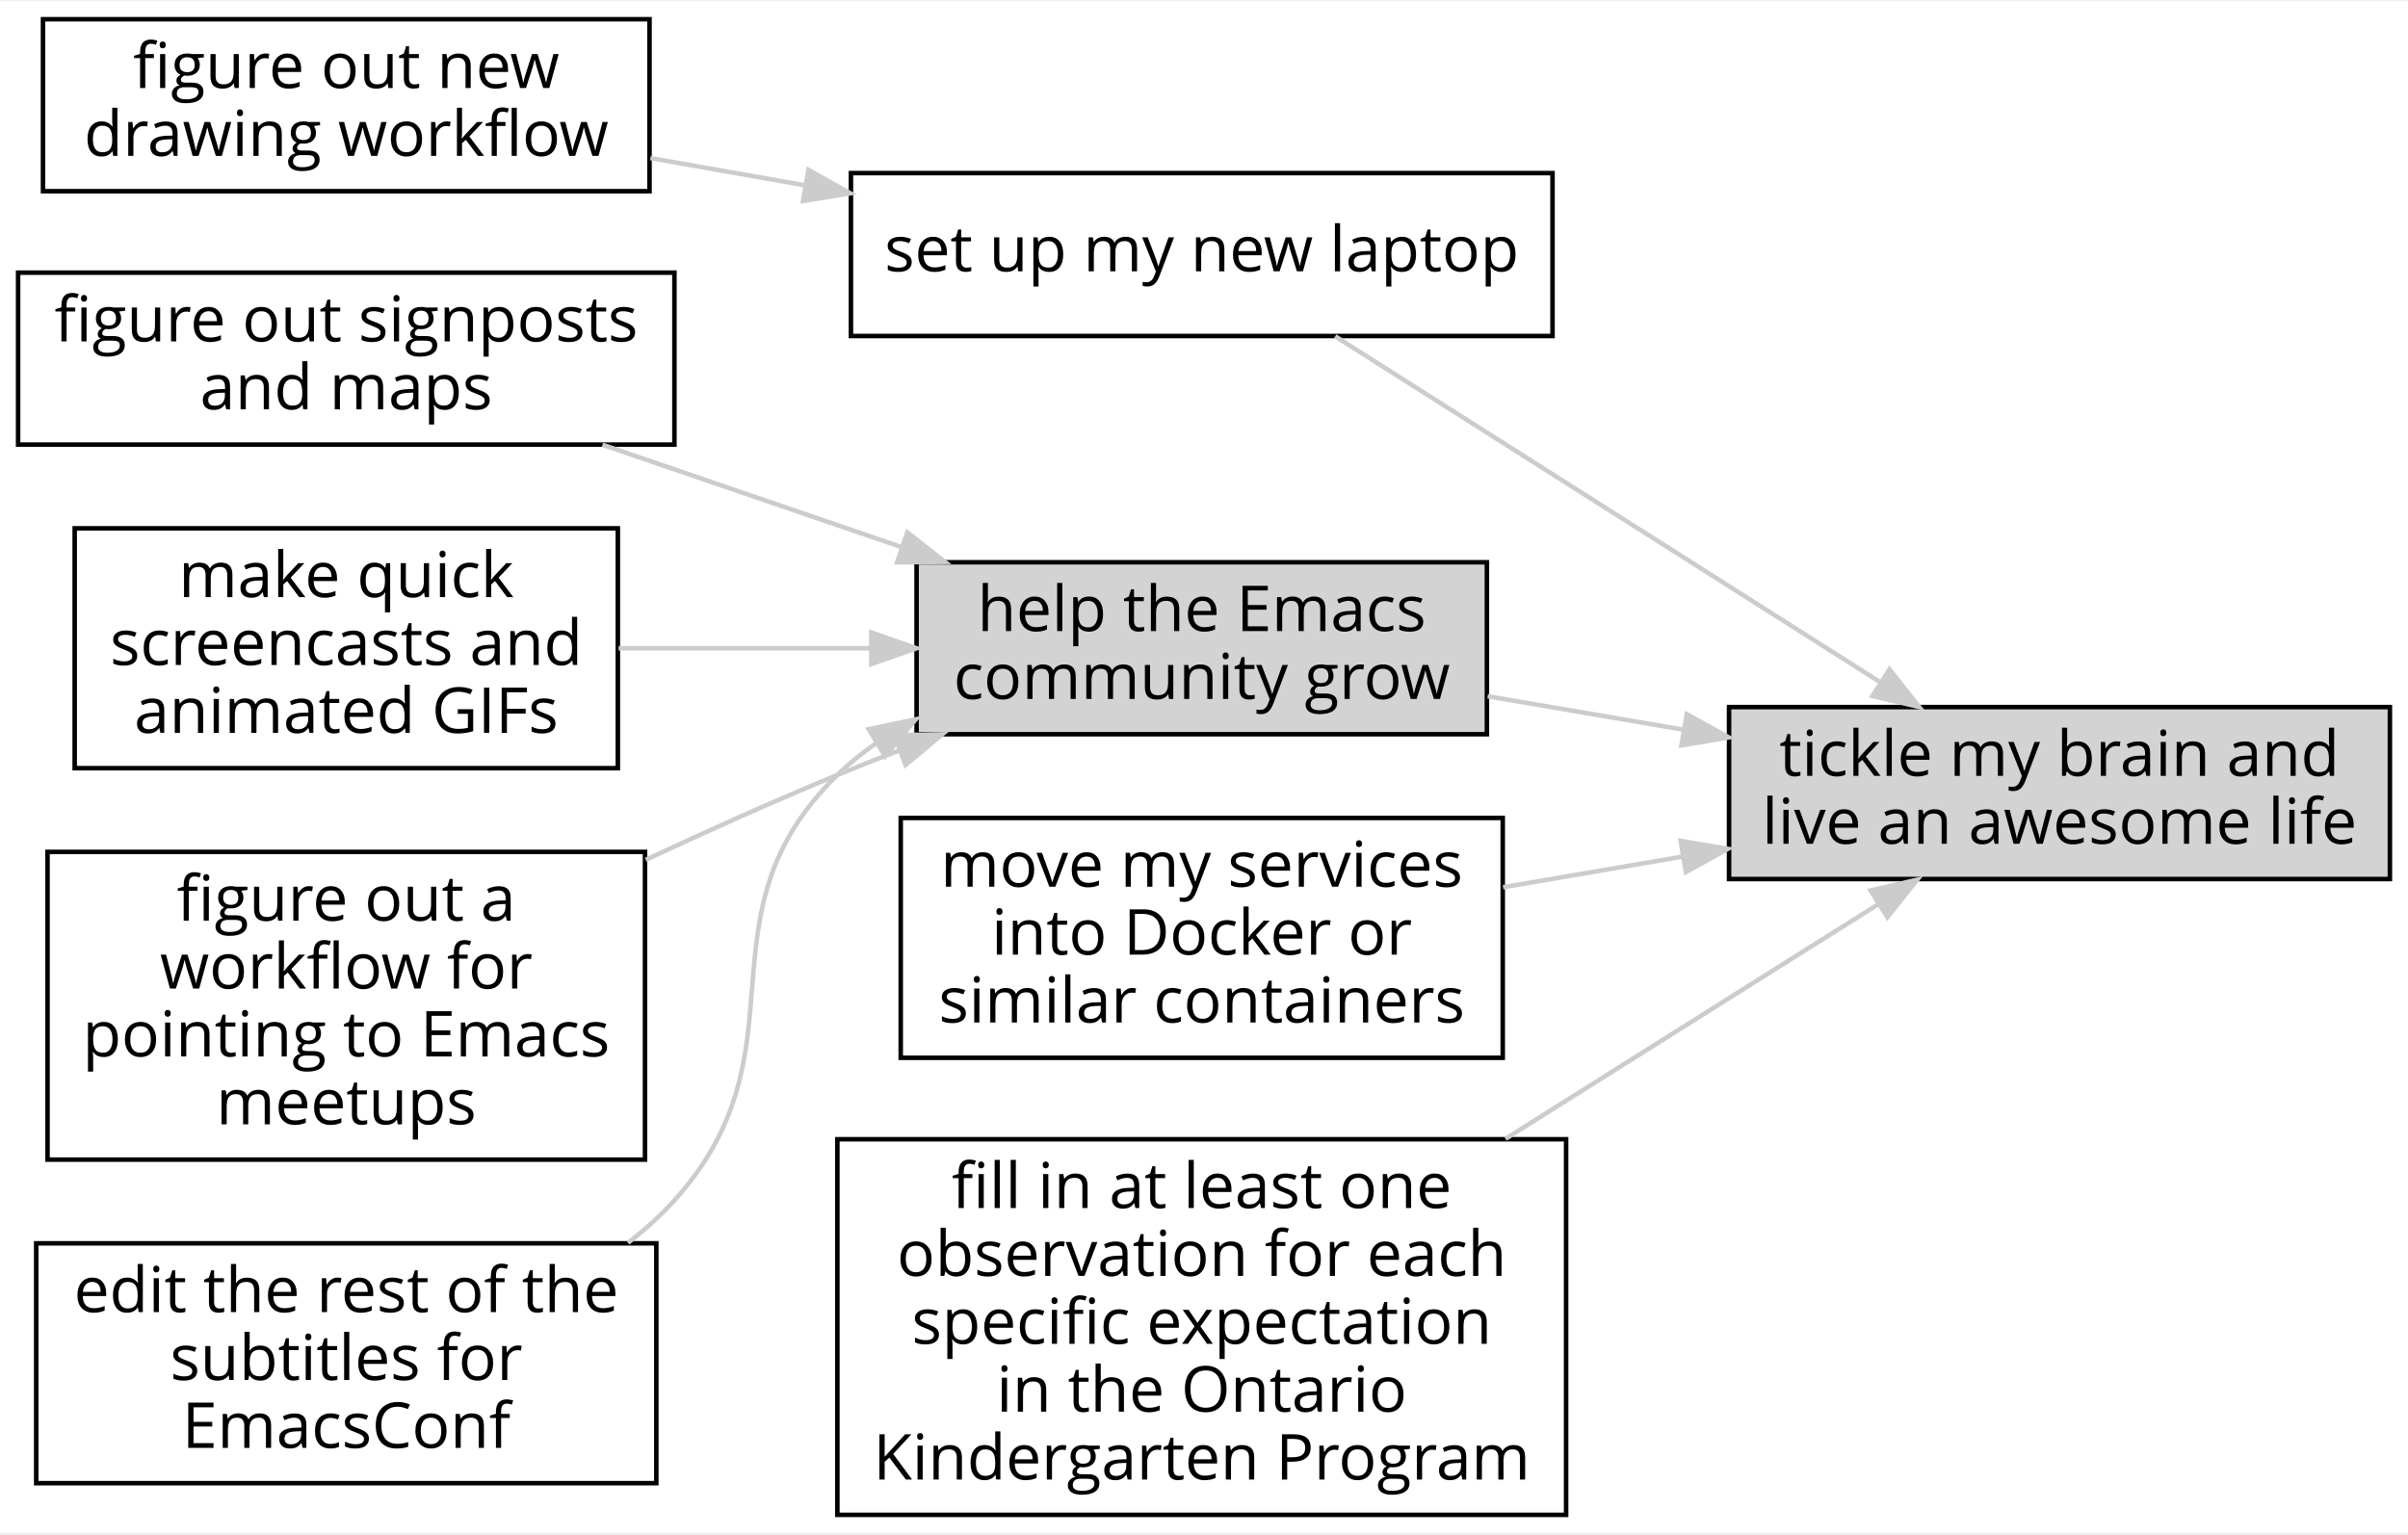
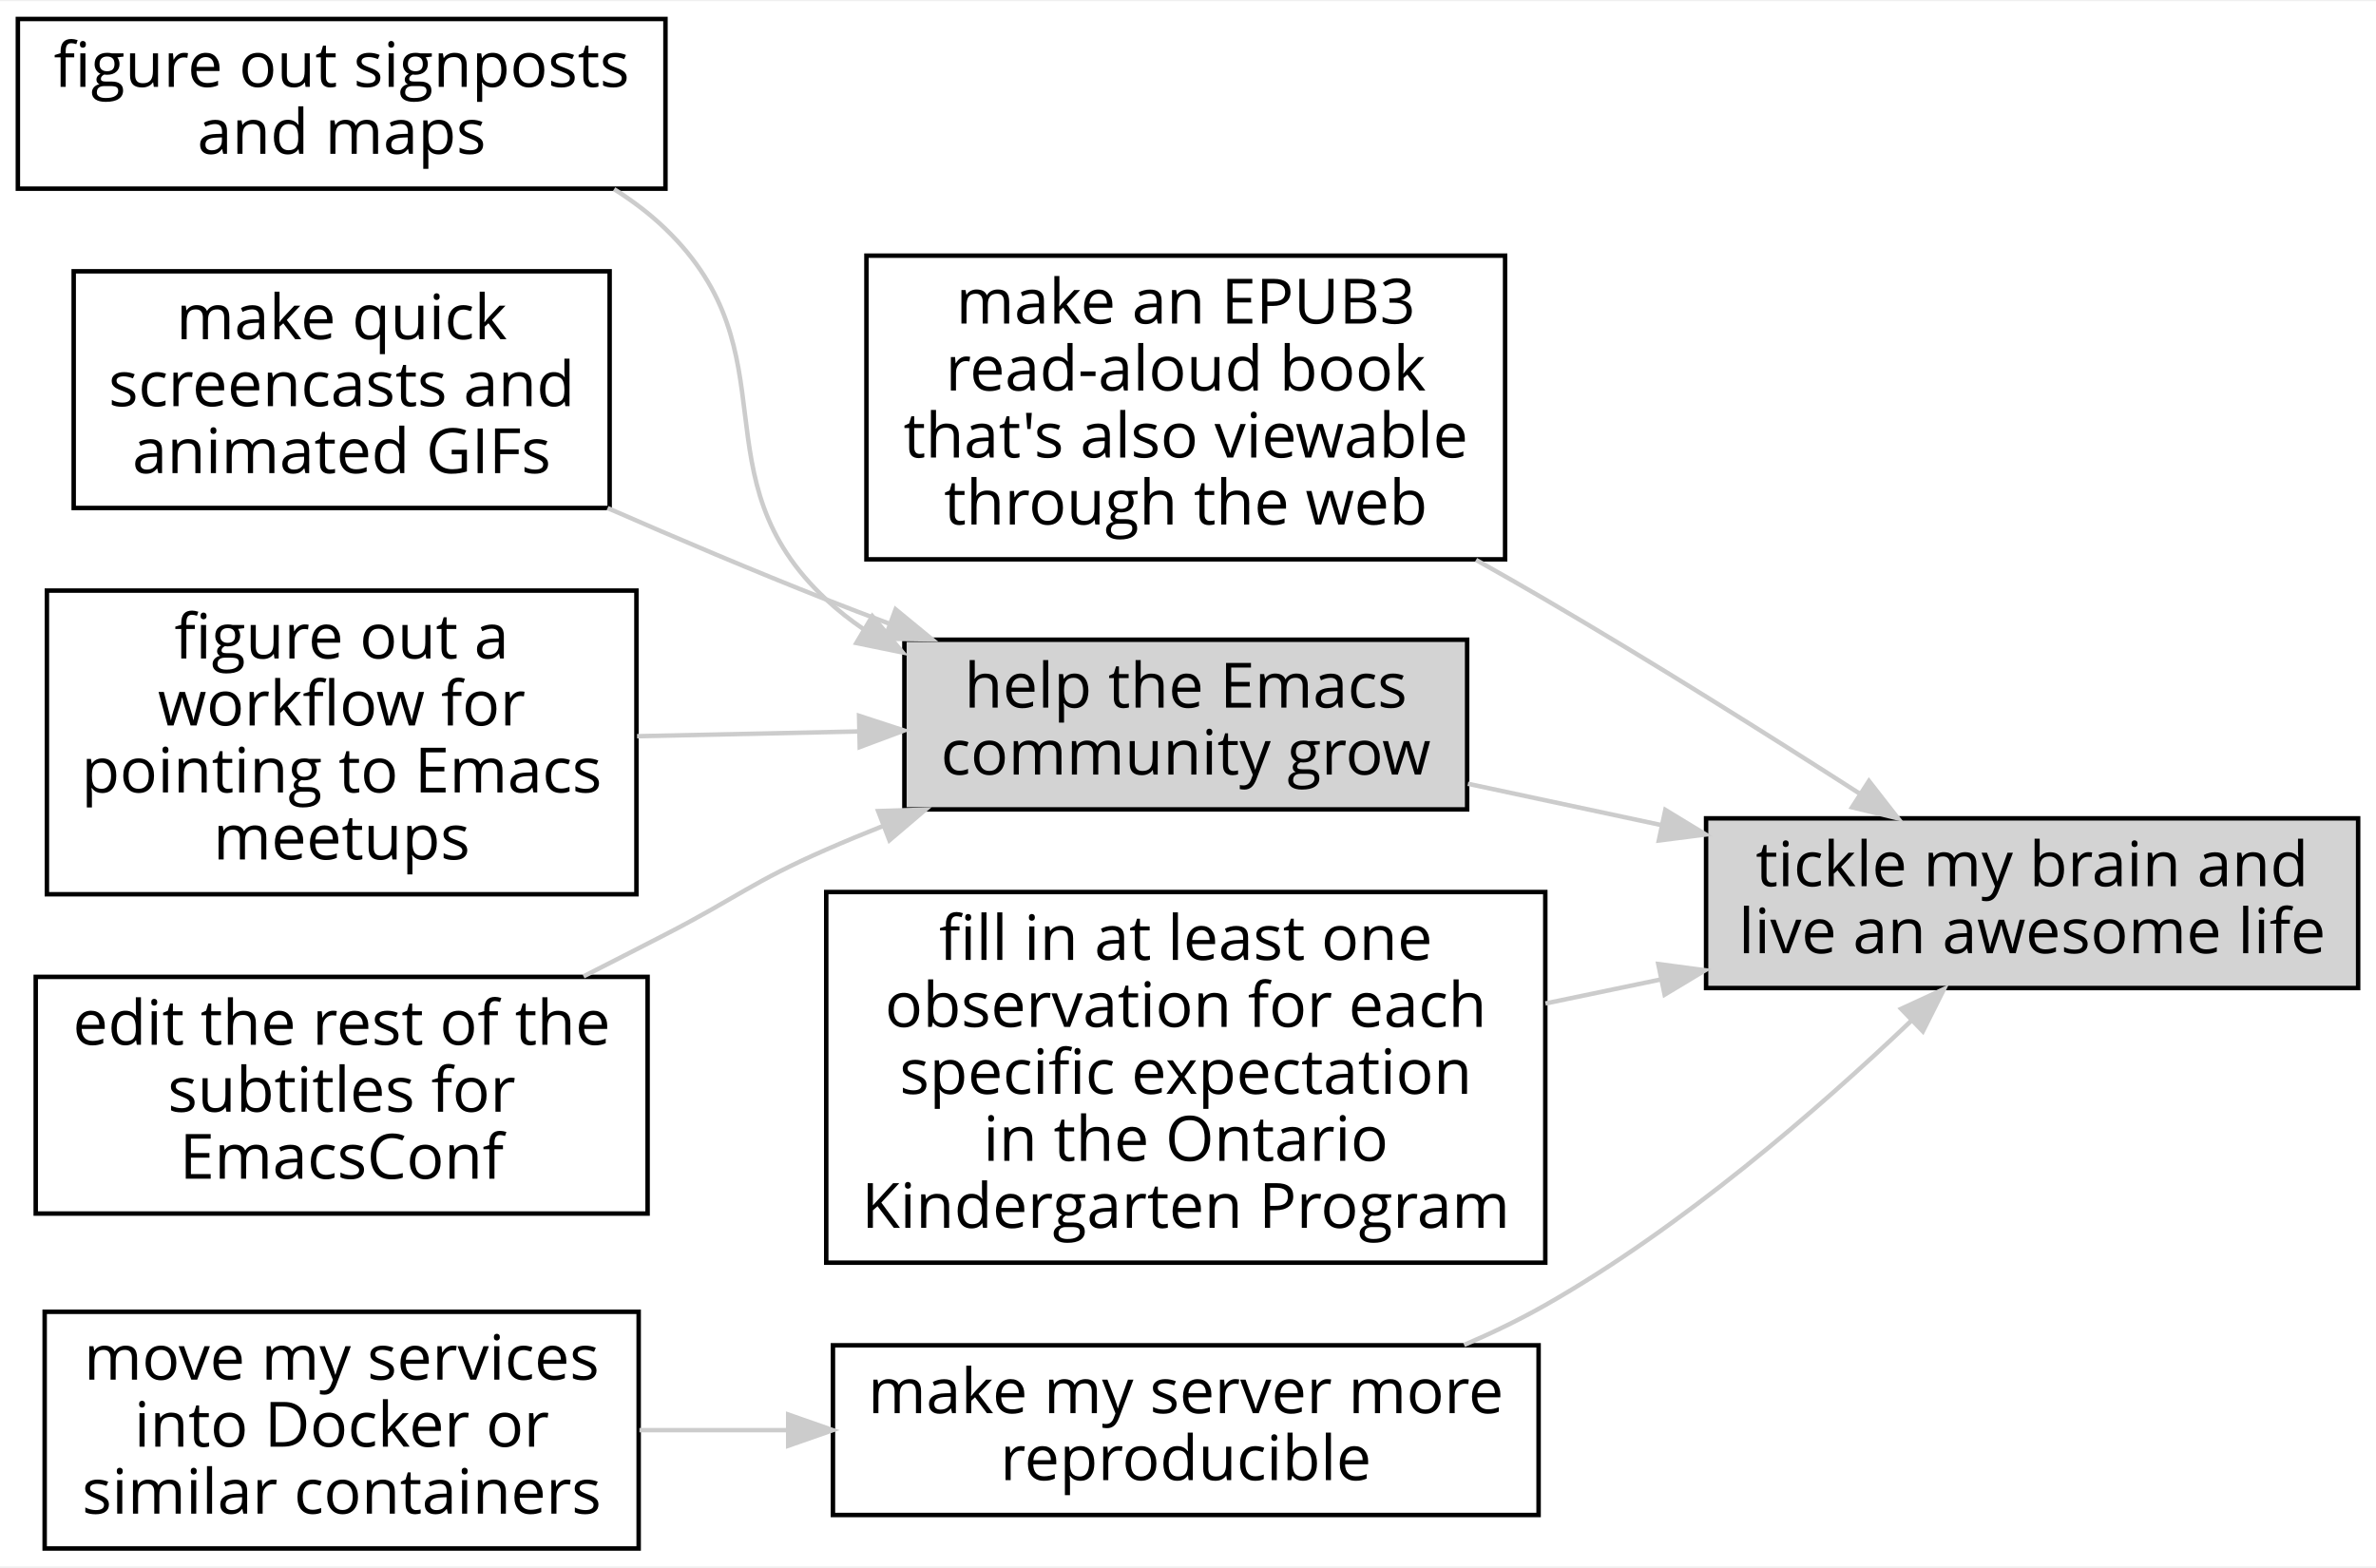
- <svg xmlns="http://www.w3.org/2000/svg" xmlns:xlink="http://www.w3.org/1999/xlink" width="532pt" height="339pt" viewBox="0.00 0.00 532.00 338.50">
-   <g id="G" class="graph" transform="scale(1 1) rotate(0) translate(4 334.5)">
-     <polygon fill="white" stroke="transparent" points="-4,4 -4,-334.5 528,-334.5 528,4 -4,4" />
+ <svg xmlns="http://www.w3.org/2000/svg" xmlns:xlink="http://www.w3.org/1999/xlink" width="532pt" height="351pt" viewBox="0.00 0.00 532.00 350.50">
+   <g id="G" class="graph" transform="scale(1 1) rotate(0) translate(4 346.5)">
+     <polygon fill="white" stroke="transparent" points="-4,4 -4,-346.5 528,-346.5 528,4 -4,4" />
    <g id="G_node1" class="node">
      <g id="a_G_node1">
-         <a xlink:href="index.html#figure_out_new_drawing_workflow" xlink:title="figure out new drawing workflow" target="_parent">
-           <polygon fill="none" stroke="black" points="139.5,-330.5 5.5,-330.5 5.5,-292.5 139.5,-292.5 139.5,-330.5" />
-           <text text-anchor="middle" x="72.5" y="-315.3" font-family="Open Sans" font-size="14.00">figure out new</text>
-           <text text-anchor="middle" x="72.5" y="-300.3" font-family="Open Sans" font-size="14.00">drawing workflow</text>
+         <a xlink:href="index.html#make_my_server_more_reproducible" xlink:title="make my server more reproducible" target="_parent">
+           <polygon fill="none" stroke="black" points="340.5,-45.5 182.5,-45.5 182.5,-7.5 340.5,-7.5 340.5,-45.5" />
+           <text text-anchor="middle" x="261.5" y="-30.3" font-family="Open Sans" font-size="14.00">make my server more</text>
+           <text text-anchor="middle" x="261.5" y="-15.3" font-family="Open Sans" font-size="14.00">reproducible</text>
        </a>
      </g>
    </g>
    <g id="G_node2" class="node">
      <g id="a_G_node2">
-         <a xlink:href="index.html#set_up_my_new_laptop" xlink:title="set up my new laptop" target="_parent">
-           <polygon fill="none" stroke="black" points="339,-296.5 184,-296.5 184,-260.5 339,-260.5 339,-296.5" />
-           <text text-anchor="middle" x="261.5" y="-274.8" font-family="Open Sans" font-size="14.00">set up my new laptop</text>
+         <a xlink:href="index.html#tickle_my_brain_and_live_an_awesome_life" xlink:title="tickle my brain and live an awesome life" target="_parent">
+           <polygon fill="lightgrey" stroke="black" points="524,-163.5 378,-163.5 378,-125.5 524,-125.5 524,-163.5" />
+           <text text-anchor="middle" x="451" y="-148.3" font-family="Open Sans" font-size="14.00">tickle my brain and</text>
+           <text text-anchor="middle" x="451" y="-133.3" font-family="Open Sans" font-size="14.00">live an awesome life</text>
        </a>
      </g>
    </g>
    <g id="G_edge1" class="edge">
-       <path fill="none" stroke="#cccccc" d="M139.69,-299.82C150.74,-297.87 162.35,-295.82 173.83,-293.8" />
-       <polygon fill="#cccccc" stroke="#cccccc" points="174.61,-297.21 183.85,-292.03 173.4,-290.32 174.61,-297.21" />
+       <path fill="none" stroke="#cccccc" d="M323.83,-45.58C330.11,-48.27 336.27,-51.25 342,-54.5 372.67,-71.93 403.14,-98.36 423.85,-118.08" />
+       <polygon fill="#cccccc" stroke="#cccccc" points="421.67,-120.84 431.29,-125.28 426.54,-115.81 421.67,-120.84" />
    </g>
    <g id="G_node3" class="node">
      <g id="a_G_node3">
-         <a xlink:href="index.html#tickle_my_brain_and_live_an_awesome_life" xlink:title="tickle my brain and live an awesome life" target="_parent">
-           <polygon fill="lightgrey" stroke="black" points="524,-178.5 378,-178.5 378,-140.5 524,-140.5 524,-178.5" />
-           <text text-anchor="middle" x="451" y="-163.3" font-family="Open Sans" font-size="14.00">tickle my brain and</text>
-           <text text-anchor="middle" x="451" y="-148.3" font-family="Open Sans" font-size="14.00">live an awesome life</text>
+         <a xlink:href="index.html#make_an_EPUB3_read_aloud_book_that_s_also_viewable_through_the_web" xlink:title="make an EPUB3 read-aloud book that's also viewable through the web" target="_parent">
+           <polygon fill="none" stroke="black" points="333,-289.5 190,-289.5 190,-221.5 333,-221.5 333,-289.5" />
+           <text text-anchor="middle" x="261.5" y="-274.3" font-family="Open Sans" font-size="14.00">make an EPUB3</text>
+           <text text-anchor="middle" x="261.5" y="-259.3" font-family="Open Sans" font-size="14.00">read-aloud book</text>
+           <text text-anchor="middle" x="261.5" y="-244.3" font-family="Open Sans" font-size="14.00">that's also viewable</text>
+           <text text-anchor="middle" x="261.5" y="-229.3" font-family="Open Sans" font-size="14.00">through the web</text>
        </a>
      </g>
    </g>
    <g id="G_edge2" class="edge">
-       <path fill="none" stroke="#cccccc" d="M290.98,-260.43C323.09,-240.05 375.48,-206.8 411.29,-184.07" />
-       <polygon fill="#cccccc" stroke="#cccccc" points="413.44,-186.85 420.01,-178.53 409.69,-180.94 413.44,-186.85" />
+       <path fill="none" stroke="#cccccc" d="M326.49,-221.37C331.76,-218.41 336.99,-215.43 342,-212.5 365.77,-198.61 391.91,-182.18 412.51,-168.96" />
+       <polygon fill="#cccccc" stroke="#cccccc" points="414.47,-171.86 420.98,-163.5 410.68,-165.97 414.47,-171.86" />
    </g>
    <g id="G_node4" class="node">
      <g id="a_G_node4">
        <a xlink:href="index.html#figure_out_signposts_and_maps" xlink:title="figure out signposts and maps" target="_parent">
-           <polygon fill="none" stroke="black" points="145,-274.5 0,-274.5 0,-236.5 145,-236.5 145,-274.5" />
-           <text text-anchor="middle" x="72.5" y="-259.3" font-family="Open Sans" font-size="14.00">figure out signposts</text>
-           <text text-anchor="middle" x="72.5" y="-244.3" font-family="Open Sans" font-size="14.00">and maps</text>
+           <polygon fill="none" stroke="black" points="145,-342.5 0,-342.5 0,-304.5 145,-304.5 145,-342.5" />
+           <text text-anchor="middle" x="72.5" y="-327.3" font-family="Open Sans" font-size="14.00">figure out signposts</text>
+           <text text-anchor="middle" x="72.5" y="-312.3" font-family="Open Sans" font-size="14.00">and maps</text>
        </a>
      </g>
    </g>
    <g id="G_node5" class="node">
      <g id="a_G_node5">
        <a xlink:href="index.html#help_the_Emacs_community_grow" xlink:title="help the Emacs community grow" target="_parent">
-           <polygon fill="lightgrey" stroke="black" points="324.5,-210.5 198.5,-210.5 198.5,-172.5 324.5,-172.5 324.5,-210.5" />
-           <text text-anchor="middle" x="261.5" y="-195.3" font-family="Open Sans" font-size="14.00">help the Emacs</text>
-           <text text-anchor="middle" x="261.5" y="-180.3" font-family="Open Sans" font-size="14.00">community grow</text>
+           <polygon fill="lightgrey" stroke="black" points="324.5,-203.5 198.5,-203.5 198.5,-165.5 324.5,-165.5 324.5,-203.5" />
+           <text text-anchor="middle" x="261.5" y="-188.3" font-family="Open Sans" font-size="14.00">help the Emacs</text>
+           <text text-anchor="middle" x="261.5" y="-173.3" font-family="Open Sans" font-size="14.00">community grow</text>
        </a>
      </g>
    </g>
    <g id="G_edge3" class="edge">
-       <path fill="none" stroke="#cccccc" d="M129.1,-236.47C149.83,-229.38 173.54,-221.26 195.07,-213.89" />
-       <polygon fill="#cccccc" stroke="#cccccc" points="196.46,-217.12 204.79,-210.57 194.2,-210.49 196.46,-217.12" />
+       <path fill="none" stroke="#cccccc" d="M133.5,-304.39C137.65,-301.78 141.55,-298.83 145,-295.5 173.94,-267.58 151.58,-239.91 181,-212.5 183.59,-210.08 186.41,-207.87 189.38,-205.85" />
+       <polygon fill="#cccccc" stroke="#cccccc" points="191.32,-208.77 198.12,-200.64 187.74,-202.76 191.32,-208.77" />
    </g>
    <g id="G_edge7" class="edge">
-       <path fill="none" stroke="#cccccc" d="M324.67,-180.89C338.53,-178.52 353.43,-175.98 367.95,-173.5" />
-       <polygon fill="#cccccc" stroke="#cccccc" points="368.66,-176.93 377.93,-171.8 367.48,-170.03 368.66,-176.93" />
+       <path fill="none" stroke="#cccccc" d="M324.67,-171.24C338.53,-168.28 353.43,-165.1 367.95,-162" />
+       <polygon fill="#cccccc" stroke="#cccccc" points="368.88,-165.39 377.93,-159.88 367.42,-158.54 368.88,-165.39" />
    </g>
    <g id="G_node6" class="node">
      <g id="a_G_node6">
        <a xlink:href="index.html#make_quick_screencasts_and_animated_GIFs" xlink:title="make quick screencasts and animated GIFs" target="_parent">
-           <polygon fill="none" stroke="black" points="132.5,-218 12.5,-218 12.5,-165 132.5,-165 132.5,-218" />
-           <text text-anchor="middle" x="72.5" y="-202.8" font-family="Open Sans" font-size="14.00">make quick</text>
-           <text text-anchor="middle" x="72.5" y="-187.8" font-family="Open Sans" font-size="14.00">screencasts and</text>
-           <text text-anchor="middle" x="72.5" y="-172.8" font-family="Open Sans" font-size="14.00">animated GIFs</text>
+           <polygon fill="none" stroke="black" points="132.5,-286 12.5,-286 12.5,-233 132.5,-233 132.5,-286" />
+           <text text-anchor="middle" x="72.5" y="-270.8" font-family="Open Sans" font-size="14.00">make quick</text>
+           <text text-anchor="middle" x="72.5" y="-255.8" font-family="Open Sans" font-size="14.00">screencasts and</text>
+           <text text-anchor="middle" x="72.5" y="-240.8" font-family="Open Sans" font-size="14.00">animated GIFs</text>
        </a>
      </g>
    </g>
    <g id="G_edge4" class="edge">
-       <path fill="none" stroke="#cccccc" d="M132.67,-191.5C150.36,-191.5 169.96,-191.5 188.39,-191.5" />
-       <polygon fill="#cccccc" stroke="#cccccc" points="188.49,-195 198.49,-191.5 188.49,-188 188.49,-195" />
+       <path fill="none" stroke="#cccccc" d="M132.04,-232.98C147.83,-226.08 164.99,-218.81 181,-212.5 185.53,-210.72 190.22,-208.92 194.96,-207.15" />
+       <polygon fill="#cccccc" stroke="#cccccc" points="196.53,-210.3 204.71,-203.57 194.11,-203.73 196.53,-210.3" />
    </g>
    <g id="G_node7" class="node">
      <g id="a_G_node7">
        <a xlink:href="index.html#figure_out_a_workflow_for_pointing_to_Emacs_meetups" xlink:title="figure out a workflow for pointing to Emacs meetups" target="_parent">
-           <polygon fill="none" stroke="black" points="138.5,-146.5 6.5,-146.5 6.5,-78.5 138.5,-78.5 138.5,-146.5" />
-           <text text-anchor="middle" x="72.5" y="-131.3" font-family="Open Sans" font-size="14.00">figure out a</text>
-           <text text-anchor="middle" x="72.5" y="-116.3" font-family="Open Sans" font-size="14.00">workflow for</text>
-           <text text-anchor="middle" x="72.5" y="-101.3" font-family="Open Sans" font-size="14.00">pointing to Emacs</text>
-           <text text-anchor="middle" x="72.5" y="-86.3" font-family="Open Sans" font-size="14.00">meetups</text>
+           <polygon fill="none" stroke="black" points="138.5,-214.5 6.5,-214.5 6.5,-146.5 138.5,-146.5 138.5,-214.5" />
+           <text text-anchor="middle" x="72.5" y="-199.3" font-family="Open Sans" font-size="14.00">figure out a</text>
+           <text text-anchor="middle" x="72.5" y="-184.3" font-family="Open Sans" font-size="14.00">workflow for</text>
+           <text text-anchor="middle" x="72.5" y="-169.3" font-family="Open Sans" font-size="14.00">pointing to Emacs</text>
+           <text text-anchor="middle" x="72.5" y="-154.3" font-family="Open Sans" font-size="14.00">meetups</text>
        </a>
      </g>
    </g>
    <g id="G_edge5" class="edge">
-       <path fill="none" stroke="#cccccc" d="M138.67,-144.75C152.53,-151.23 167.15,-157.8 181,-163.5 185.42,-165.32 190,-167.13 194.64,-168.91" />
-       <polygon fill="#cccccc" stroke="#cccccc" points="193.6,-172.26 204.19,-172.49 196.06,-165.7 193.6,-172.26" />
+       <path fill="none" stroke="#cccccc" d="M138.64,-181.89C154.7,-182.24 172,-182.61 188.37,-182.96" />
+       <polygon fill="#cccccc" stroke="#cccccc" points="188.35,-186.46 198.42,-183.17 188.5,-179.46 188.35,-186.46" />
    </g>
    <g id="G_node8" class="node">
      <g id="a_G_node8">
        <a xlink:href="index.html#edit_the_rest_of_the_subtitles_for_EmacsConf" xlink:title="edit the rest of the subtitles for EmacsConf" target="_parent">
-           <polygon fill="none" stroke="black" points="141,-60 4,-60 4,-7 141,-7 141,-60" />
-           <text text-anchor="middle" x="72.5" y="-44.8" font-family="Open Sans" font-size="14.00">edit the rest of the</text>
-           <text text-anchor="middle" x="72.5" y="-29.8" font-family="Open Sans" font-size="14.00">subtitles for</text>
-           <text text-anchor="middle" x="72.5" y="-14.8" font-family="Open Sans" font-size="14.00">EmacsConf</text>
+           <polygon fill="none" stroke="black" points="141,-128 4,-128 4,-75 141,-75 141,-128" />
+           <text text-anchor="middle" x="72.5" y="-112.8" font-family="Open Sans" font-size="14.00">edit the rest of the</text>
+           <text text-anchor="middle" x="72.5" y="-97.8" font-family="Open Sans" font-size="14.00">subtitles for</text>
+           <text text-anchor="middle" x="72.5" y="-82.8" font-family="Open Sans" font-size="14.00">EmacsConf</text>
        </a>
      </g>
    </g>
    <g id="G_edge6" class="edge">
-       <path fill="none" stroke="#cccccc" d="M134.74,-60.12C138.45,-62.97 141.92,-66.1 145,-69.5 175,-102.69 148.94,-132.3 181,-163.5 183.67,-166.1 186.6,-168.46 189.71,-170.61" />
-       <polygon fill="#cccccc" stroke="#cccccc" points="187.93,-173.62 198.31,-175.79 191.55,-167.63 187.93,-173.62" />
+       <path fill="none" stroke="#cccccc" d="M126.66,-128.12C132.85,-131.27 139.07,-134.44 145,-137.5 161.08,-145.79 164.42,-149.25 181,-156.5 185.11,-158.3 189.37,-160.06 193.7,-161.78" />
+       <polygon fill="#cccccc" stroke="#cccccc" points="192.63,-165.12 203.22,-165.46 195.15,-158.59 192.63,-165.12" />
    </g>
    <g id="G_node9" class="node">
      <g id="a_G_node9">
        <a xlink:href="index.html#move_my_services_into_Docker_or_similar_containers" xlink:title="move my services into Docker or similar containers" target="_parent">
-           <polygon fill="none" stroke="black" points="328,-154 195,-154 195,-101 328,-101 328,-154" />
-           <text text-anchor="middle" x="261.5" y="-138.8" font-family="Open Sans" font-size="14.00">move my services</text>
-           <text text-anchor="middle" x="261.5" y="-123.8" font-family="Open Sans" font-size="14.00">into Docker or</text>
-           <text text-anchor="middle" x="261.5" y="-108.8" font-family="Open Sans" font-size="14.00">similar containers</text>
+           <polygon fill="none" stroke="black" points="139,-53 6,-53 6,0 139,0 139,-53" />
+           <text text-anchor="middle" x="72.5" y="-37.8" font-family="Open Sans" font-size="14.00">move my services</text>
+           <text text-anchor="middle" x="72.5" y="-22.8" font-family="Open Sans" font-size="14.00">into Docker or</text>
+           <text text-anchor="middle" x="72.5" y="-7.8" font-family="Open Sans" font-size="14.00">similar containers</text>
        </a>
      </g>
    </g>
    <g id="G_edge8" class="edge">
-       <path fill="none" stroke="#cccccc" d="M328.08,-138.69C340.87,-140.88 354.43,-143.19 367.69,-145.45" />
-       <polygon fill="#cccccc" stroke="#cccccc" points="367.3,-148.94 377.74,-147.17 368.47,-142.04 367.3,-148.94" />
+       <path fill="none" stroke="#cccccc" d="M139.17,-26.5C149.88,-26.5 161.14,-26.5 172.29,-26.5" />
+       <polygon fill="#cccccc" stroke="#cccccc" points="172.48,-30 182.48,-26.5 172.48,-23 172.48,-30" />
    </g>
    <g id="G_node10" class="node">
      <g id="a_G_node10">
        <a xlink:href="index.html#fill_in_at_least_one_observation_for_each_specific_expectation_in_the_Ontario_Kindergarten_Program" xlink:title="fill in at least one observation for each specific expectation in the Ontario Kindergarten Program" target="_parent">
-           <polygon fill="none" stroke="black" points="342,-83 181,-83 181,0 342,0 342,-83" />
-           <text text-anchor="middle" x="261.5" y="-67.8" font-family="Open Sans" font-size="14.00">fill in at least one</text>
-           <text text-anchor="middle" x="261.5" y="-52.8" font-family="Open Sans" font-size="14.00">observation for each</text>
-           <text text-anchor="middle" x="261.5" y="-37.8" font-family="Open Sans" font-size="14.00">specific expectation</text>
-           <text text-anchor="middle" x="261.5" y="-22.8" font-family="Open Sans" font-size="14.00">in the Ontario</text>
-           <text text-anchor="middle" x="261.5" y="-7.8" font-family="Open Sans" font-size="14.00">Kindergarten Program</text>
+           <polygon fill="none" stroke="black" points="342,-147 181,-147 181,-64 342,-64 342,-147" />
+           <text text-anchor="middle" x="261.5" y="-131.8" font-family="Open Sans" font-size="14.00">fill in at least one</text>
+           <text text-anchor="middle" x="261.5" y="-116.8" font-family="Open Sans" font-size="14.00">observation for each</text>
+           <text text-anchor="middle" x="261.5" y="-101.8" font-family="Open Sans" font-size="14.00">specific expectation</text>
+           <text text-anchor="middle" x="261.5" y="-86.8" font-family="Open Sans" font-size="14.00">in the Ontario</text>
+           <text text-anchor="middle" x="261.5" y="-71.8" font-family="Open Sans" font-size="14.00">Kindergarten Program</text>
        </a>
      </g>
    </g>
    <g id="G_edge9" class="edge">
-       <path fill="none" stroke="#cccccc" d="M328.61,-83.1C356.09,-100.4 387.06,-119.89 410.84,-134.85" />
-       <polygon fill="#cccccc" stroke="#cccccc" points="409.25,-137.99 419.58,-140.35 412.98,-132.07 409.25,-137.99" />
+       <path fill="none" stroke="#cccccc" d="M342.02,-122.04C350.55,-123.82 359.25,-125.62 367.82,-127.41" />
+       <polygon fill="#cccccc" stroke="#cccccc" points="367.3,-130.87 377.8,-129.48 368.72,-124.02 367.3,-130.87" />
    </g>
  </g>
</svg>
